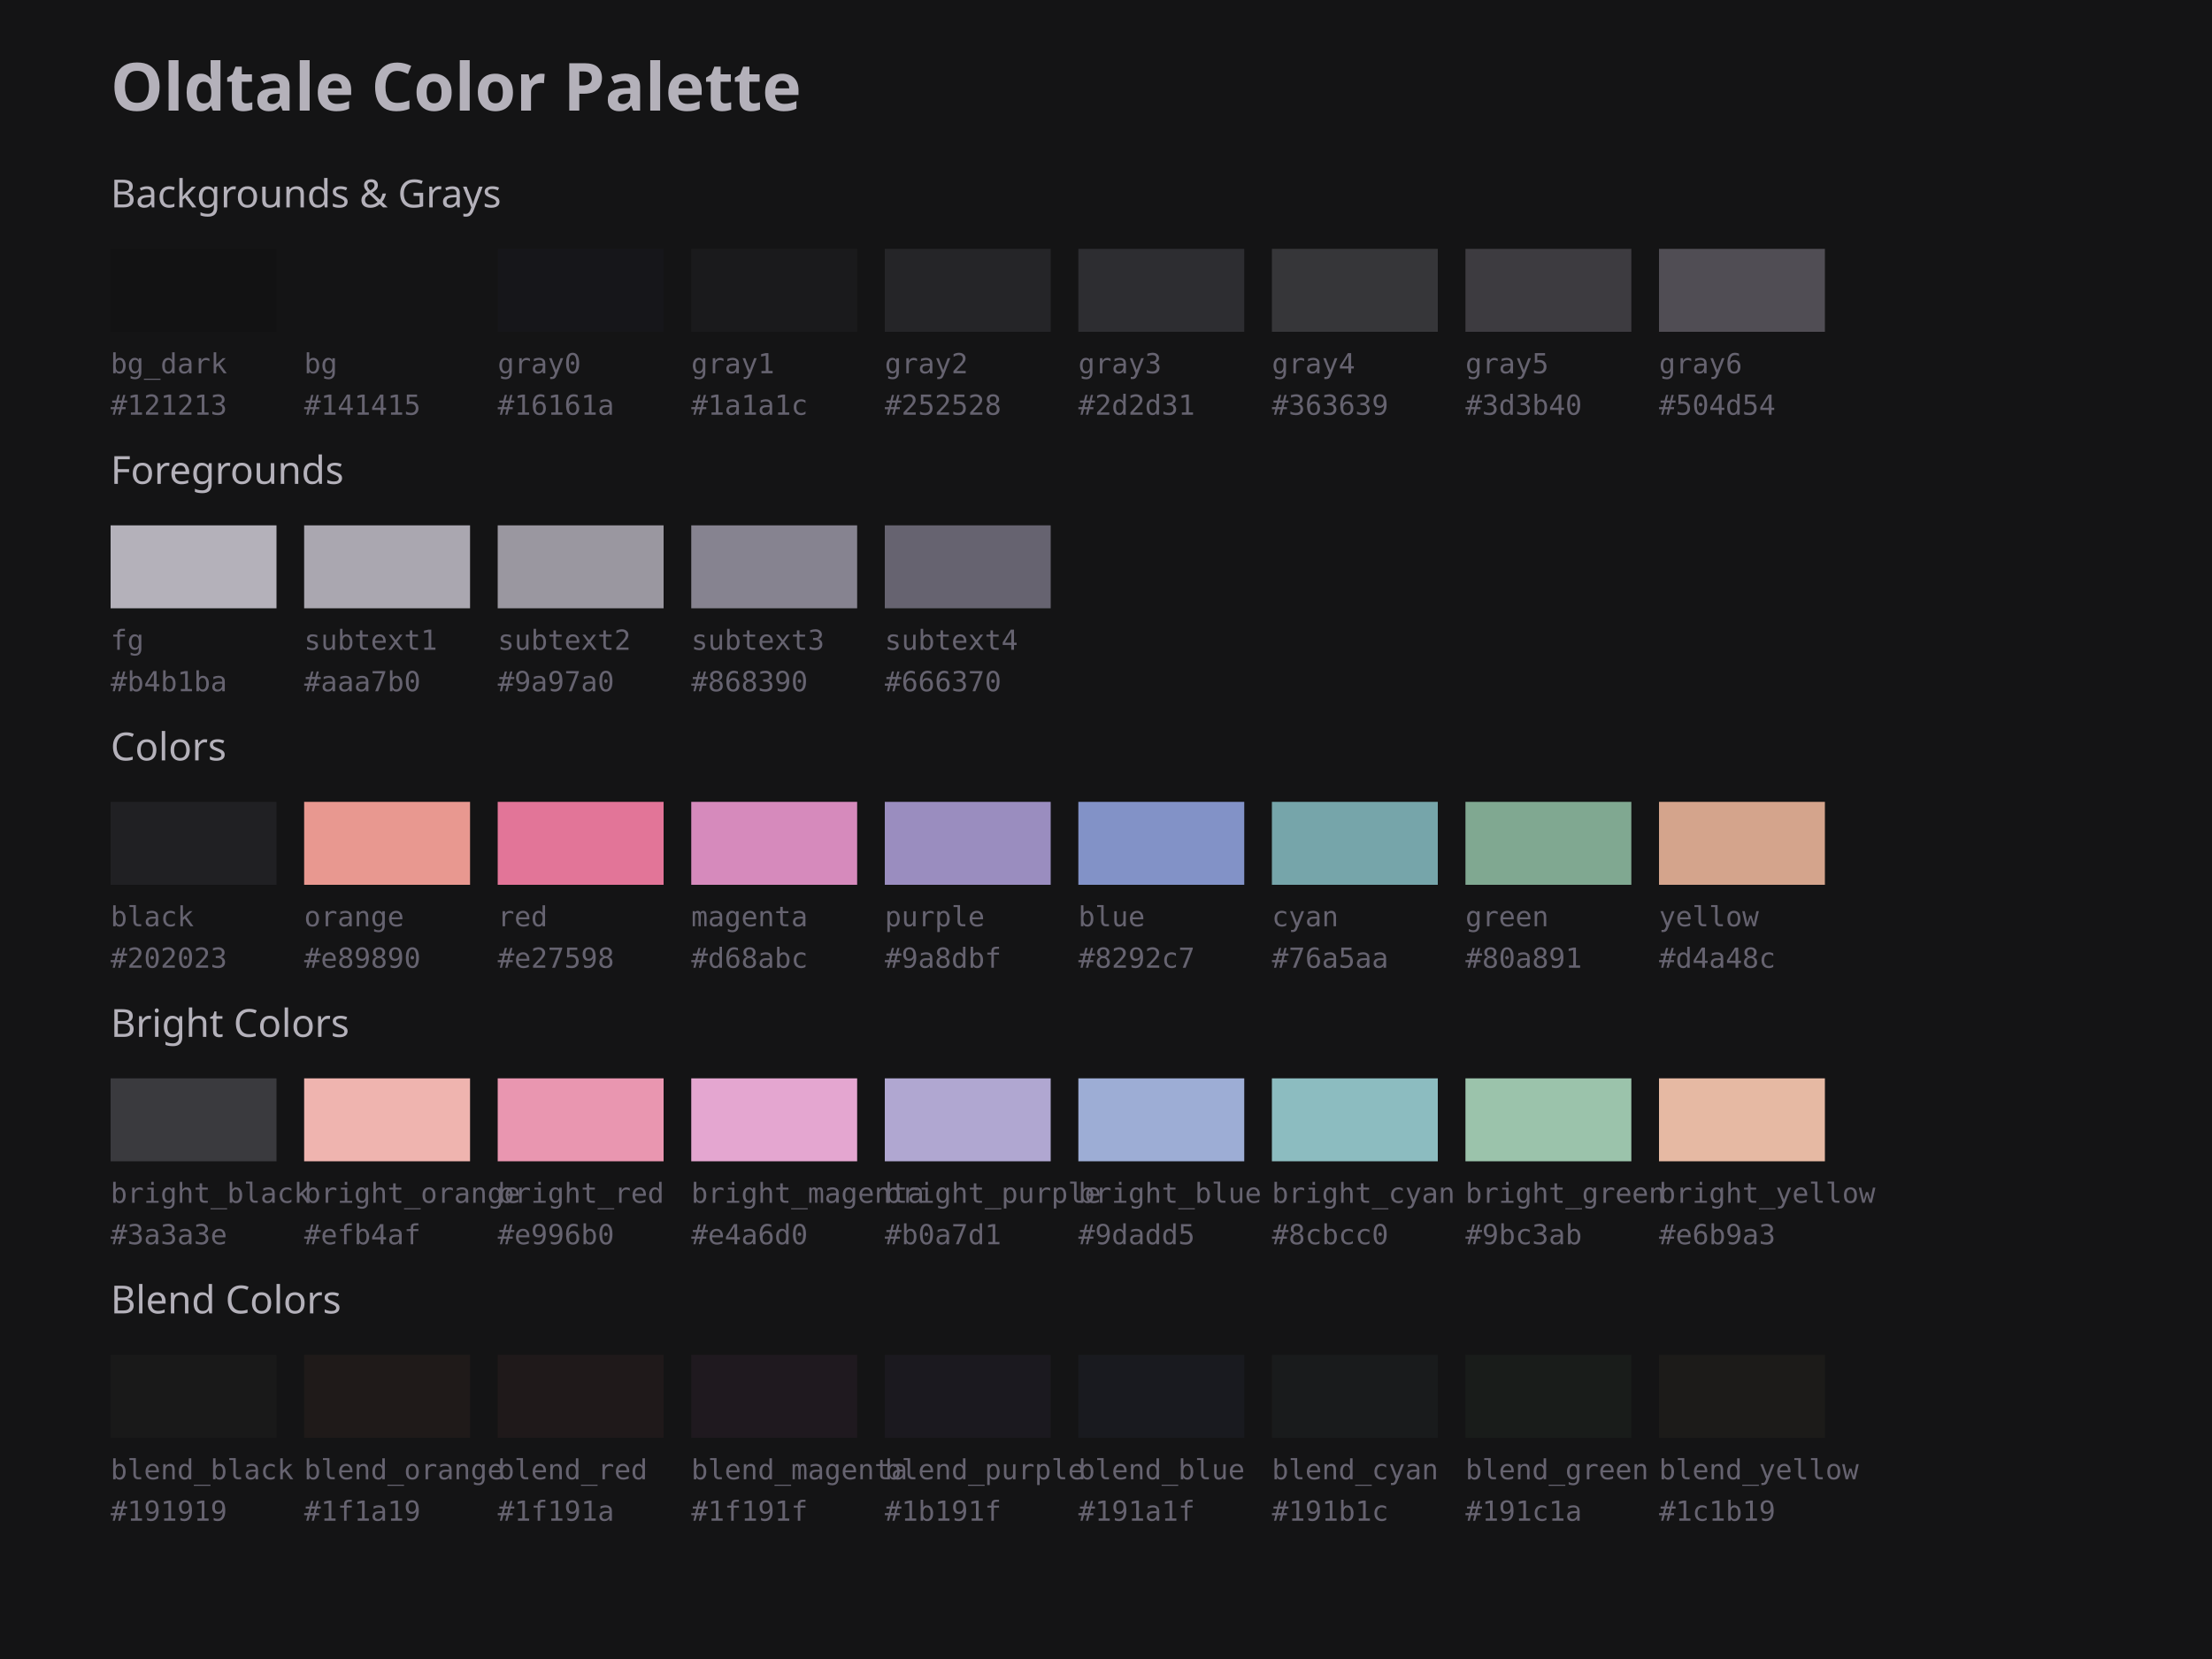
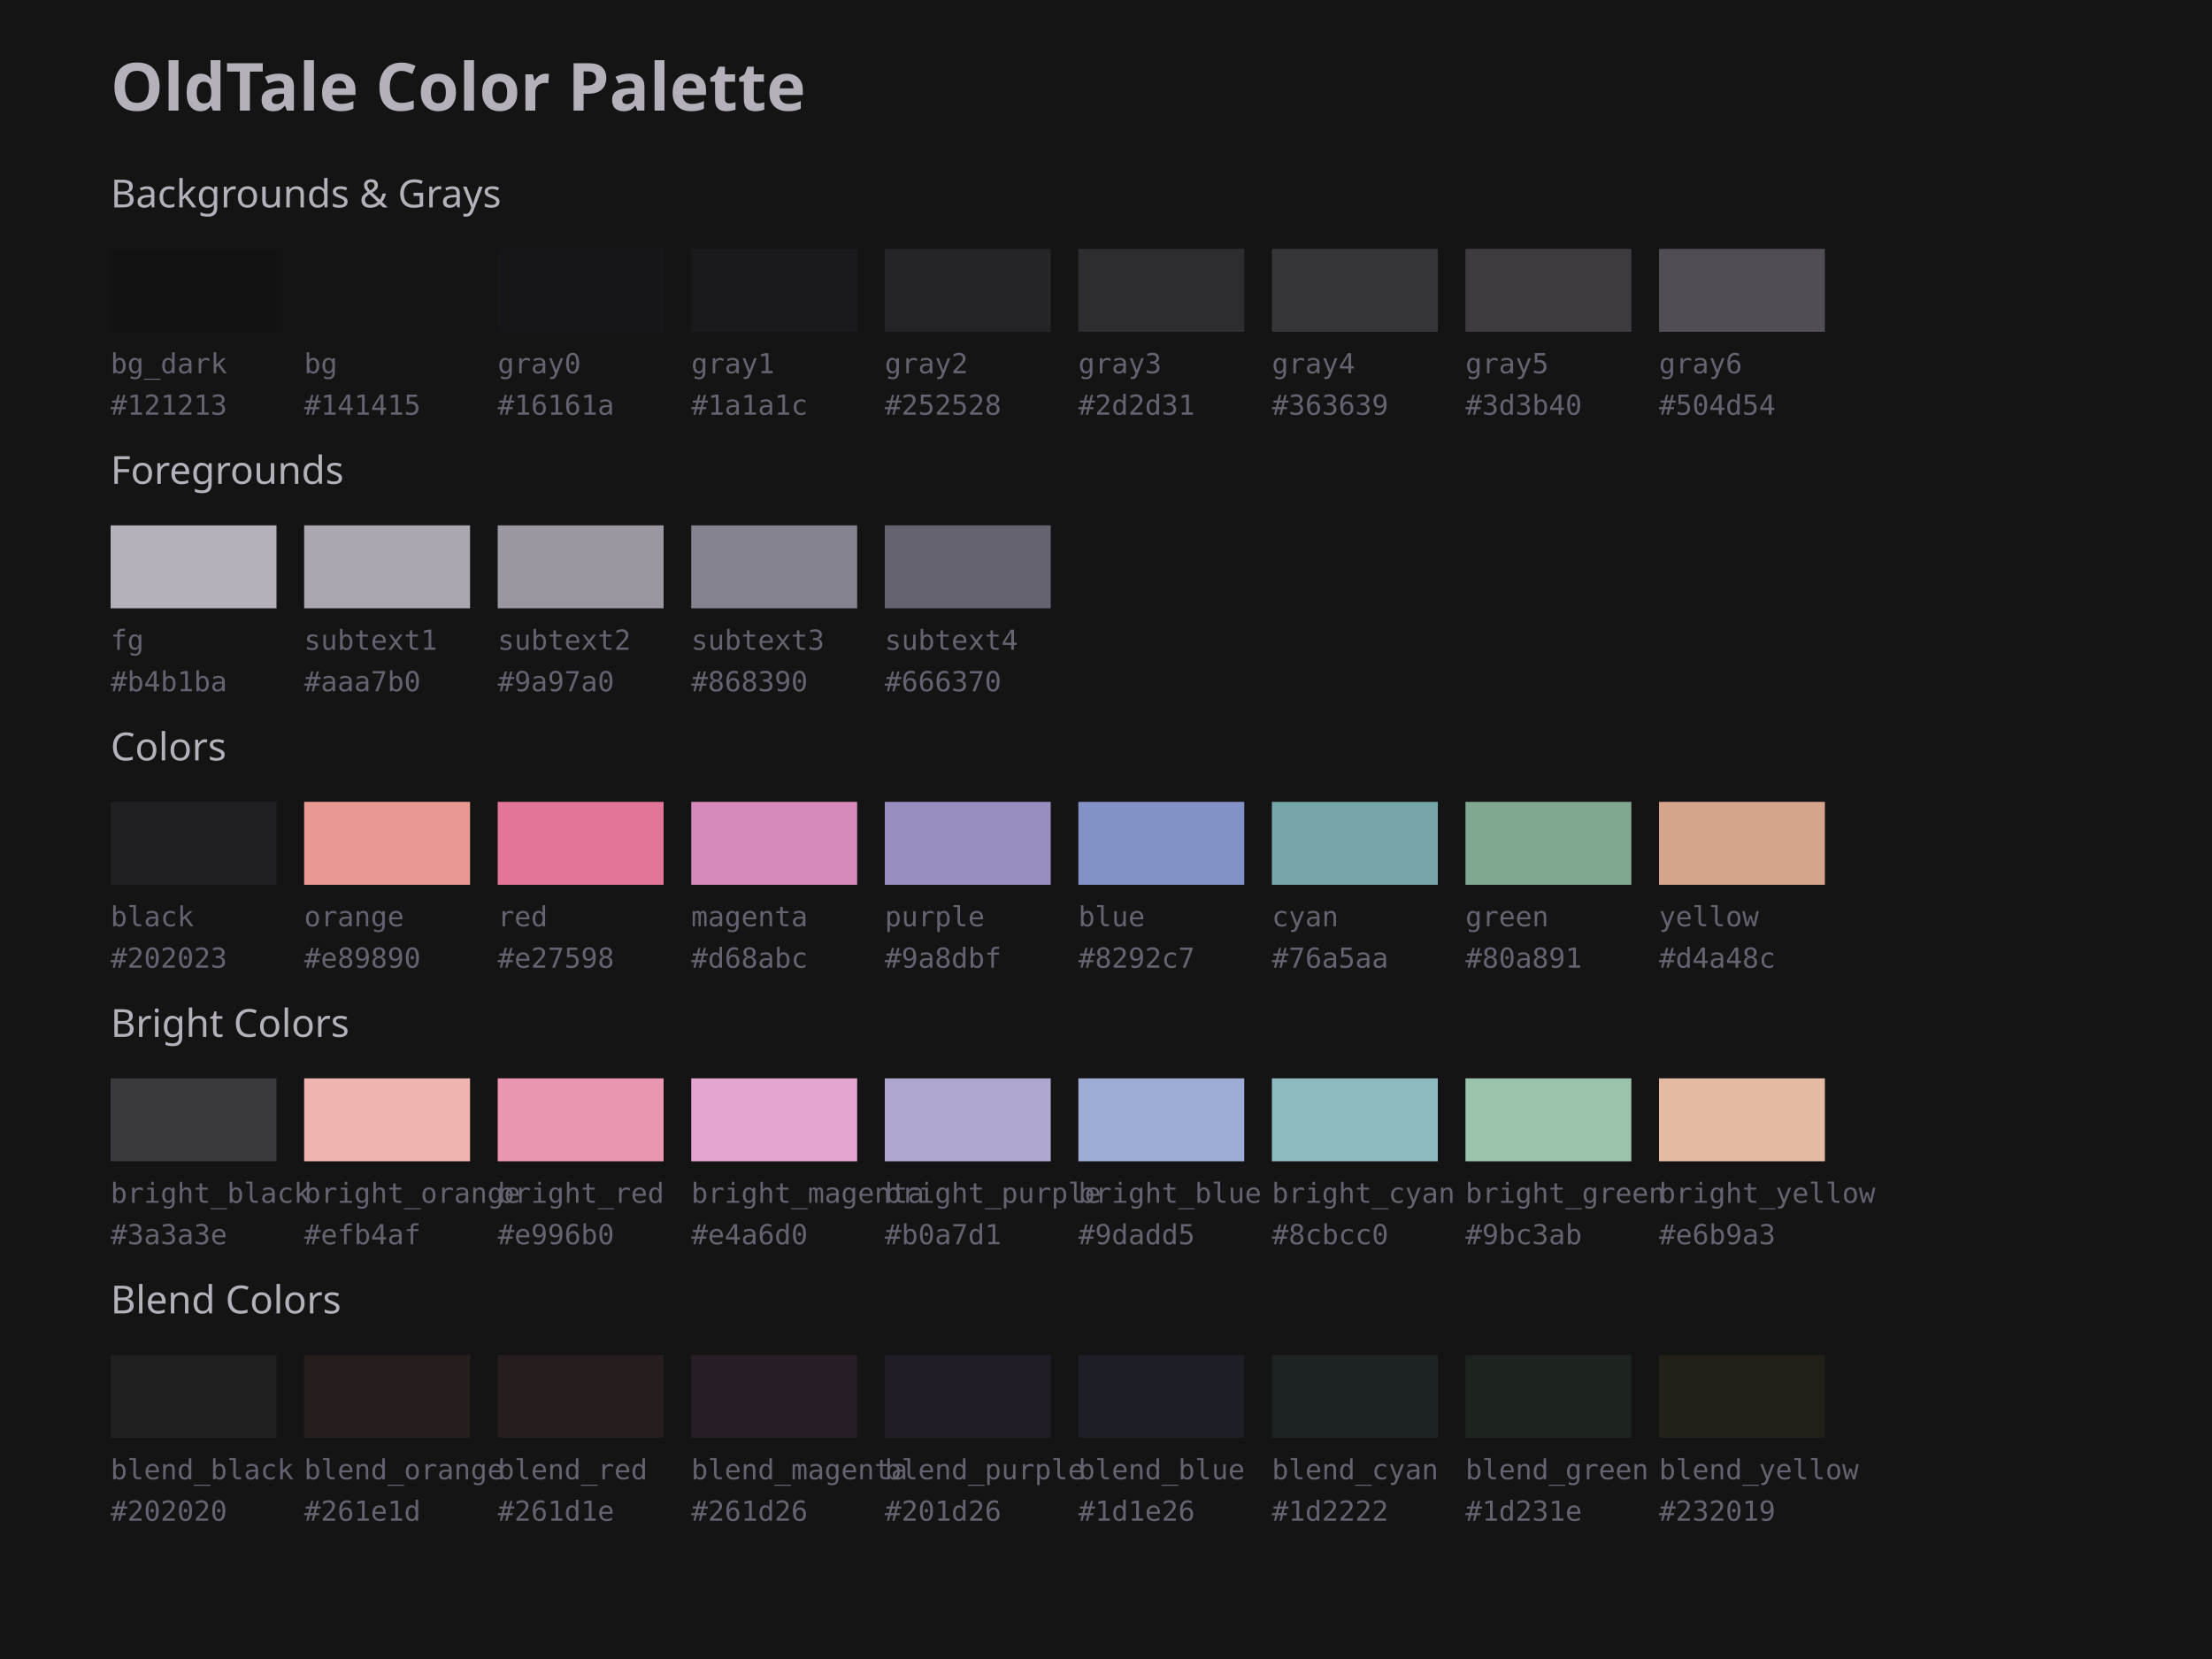
<svg xmlns="http://www.w3.org/2000/svg" viewBox="0 0 800 600">
  <rect width="800" height="600" fill="#141415" />
-   <text x="40" y="40" fill="#b4b1ba" font-family="sans-serif" font-size="24" font-weight="bold">Oldtale Color Palette</text>
+   <text x="40" y="40" fill="#b4b1ba" font-family="sans-serif" font-size="24" font-weight="bold">OldTale Color Palette</text>
  <g transform="translate(40, 80)">
    <text x="0" y="-5" fill="#b4b1ba" font-family="sans-serif" font-size="14">Backgrounds &amp; Grays</text>
    <rect x="0" y="10" width="60" height="30" fill="#121213" />
    <rect x="70" y="10" width="60" height="30" fill="#141415" />
    <rect x="140" y="10" width="60" height="30" fill="#16161a" />
    <rect x="210" y="10" width="60" height="30" fill="#1a1a1c" />
    <rect x="280" y="10" width="60" height="30" fill="#252528" />
    <rect x="350" y="10" width="60" height="30" fill="#2d2d31" />
    <rect x="420" y="10" width="60" height="30" fill="#363639" />
    <rect x="490" y="10" width="60" height="30" fill="#3d3b40" />
    <rect x="560" y="10" width="60" height="30" fill="#504d54" />
    <text x="0" y="55" fill="#666370" font-family="monospace" font-size="10">bg_dark</text>
    <text x="70" y="55" fill="#666370" font-family="monospace" font-size="10">bg</text>
    <text x="140" y="55" fill="#666370" font-family="monospace" font-size="10">gray0</text>
    <text x="210" y="55" fill="#666370" font-family="monospace" font-size="10">gray1</text>
    <text x="280" y="55" fill="#666370" font-family="monospace" font-size="10">gray2</text>
    <text x="350" y="55" fill="#666370" font-family="monospace" font-size="10">gray3</text>
    <text x="420" y="55" fill="#666370" font-family="monospace" font-size="10">gray4</text>
    <text x="490" y="55" fill="#666370" font-family="monospace" font-size="10">gray5</text>
    <text x="560" y="55" fill="#666370" font-family="monospace" font-size="10">gray6</text>
    <text x="0" y="70" fill="#666370" font-family="monospace" font-size="10">#121213</text>
    <text x="70" y="70" fill="#666370" font-family="monospace" font-size="10">#141415</text>
    <text x="140" y="70" fill="#666370" font-family="monospace" font-size="10">#16161a</text>
    <text x="210" y="70" fill="#666370" font-family="monospace" font-size="10">#1a1a1c</text>
    <text x="280" y="70" fill="#666370" font-family="monospace" font-size="10">#252528</text>
    <text x="350" y="70" fill="#666370" font-family="monospace" font-size="10">#2d2d31</text>
    <text x="420" y="70" fill="#666370" font-family="monospace" font-size="10">#363639</text>
    <text x="490" y="70" fill="#666370" font-family="monospace" font-size="10">#3d3b40</text>
    <text x="560" y="70" fill="#666370" font-family="monospace" font-size="10">#504d54</text>
  </g>
  <g transform="translate(40, 180)">
    <text x="0" y="-5" fill="#b4b1ba" font-family="sans-serif" font-size="14">Foregrounds</text>
    <rect x="0" y="10" width="60" height="30" fill="#b4b1ba" />
    <rect x="70" y="10" width="60" height="30" fill="#aaa7b0" />
    <rect x="140" y="10" width="60" height="30" fill="#9a97a0" />
    <rect x="210" y="10" width="60" height="30" fill="#868390" />
    <rect x="280" y="10" width="60" height="30" fill="#666370" />
    <text x="0" y="55" fill="#666370" font-family="monospace" font-size="10">fg</text>
    <text x="70" y="55" fill="#666370" font-family="monospace" font-size="10">subtext1</text>
    <text x="140" y="55" fill="#666370" font-family="monospace" font-size="10">subtext2</text>
    <text x="210" y="55" fill="#666370" font-family="monospace" font-size="10">subtext3</text>
    <text x="280" y="55" fill="#666370" font-family="monospace" font-size="10">subtext4</text>
    <text x="0" y="70" fill="#666370" font-family="monospace" font-size="10">#b4b1ba</text>
    <text x="70" y="70" fill="#666370" font-family="monospace" font-size="10">#aaa7b0</text>
    <text x="140" y="70" fill="#666370" font-family="monospace" font-size="10">#9a97a0</text>
    <text x="210" y="70" fill="#666370" font-family="monospace" font-size="10">#868390</text>
    <text x="280" y="70" fill="#666370" font-family="monospace" font-size="10">#666370</text>
  </g>
  <g transform="translate(40, 280)">
    <text x="0" y="-5" fill="#b4b1ba" font-family="sans-serif" font-size="14">Colors</text>
    <rect x="0" y="10" width="60" height="30" fill="#202023" />
    <rect x="70" y="10" width="60" height="30" fill="#e89890" />
    <rect x="140" y="10" width="60" height="30" fill="#e27598" />
    <rect x="210" y="10" width="60" height="30" fill="#d68abc" />
    <rect x="280" y="10" width="60" height="30" fill="#9a8dbf" />
    <rect x="350" y="10" width="60" height="30" fill="#8292c7" />
    <rect x="420" y="10" width="60" height="30" fill="#76a5aa" />
    <rect x="490" y="10" width="60" height="30" fill="#80a891" />
    <rect x="560" y="10" width="60" height="30" fill="#d4a48c" />
    <text x="0" y="55" fill="#666370" font-family="monospace" font-size="10">black</text>
    <text x="70" y="55" fill="#666370" font-family="monospace" font-size="10">orange</text>
    <text x="140" y="55" fill="#666370" font-family="monospace" font-size="10">red</text>
    <text x="210" y="55" fill="#666370" font-family="monospace" font-size="10">magenta</text>
    <text x="280" y="55" fill="#666370" font-family="monospace" font-size="10">purple</text>
    <text x="350" y="55" fill="#666370" font-family="monospace" font-size="10">blue</text>
    <text x="420" y="55" fill="#666370" font-family="monospace" font-size="10">cyan</text>
    <text x="490" y="55" fill="#666370" font-family="monospace" font-size="10">green</text>
    <text x="560" y="55" fill="#666370" font-family="monospace" font-size="10">yellow</text>
    <text x="0" y="70" fill="#666370" font-family="monospace" font-size="10">#202023</text>
    <text x="70" y="70" fill="#666370" font-family="monospace" font-size="10">#e89890</text>
    <text x="140" y="70" fill="#666370" font-family="monospace" font-size="10">#e27598</text>
    <text x="210" y="70" fill="#666370" font-family="monospace" font-size="10">#d68abc</text>
    <text x="280" y="70" fill="#666370" font-family="monospace" font-size="10">#9a8dbf</text>
    <text x="350" y="70" fill="#666370" font-family="monospace" font-size="10">#8292c7</text>
    <text x="420" y="70" fill="#666370" font-family="monospace" font-size="10">#76a5aa</text>
    <text x="490" y="70" fill="#666370" font-family="monospace" font-size="10">#80a891</text>
    <text x="560" y="70" fill="#666370" font-family="monospace" font-size="10">#d4a48c</text>
  </g>
  <g transform="translate(40, 380)">
    <text x="0" y="-5" fill="#b4b1ba" font-family="sans-serif" font-size="14">Bright Colors</text>
    <rect x="0" y="10" width="60" height="30" fill="#3a3a3e" />
    <rect x="70" y="10" width="60" height="30" fill="#efb4af" />
    <rect x="140" y="10" width="60" height="30" fill="#e996b0" />
    <rect x="210" y="10" width="60" height="30" fill="#e4a6d0" />
    <rect x="280" y="10" width="60" height="30" fill="#b0a7d1" />
    <rect x="350" y="10" width="60" height="30" fill="#9dadd5" />
    <rect x="420" y="10" width="60" height="30" fill="#8cbcc0" />
    <rect x="490" y="10" width="60" height="30" fill="#9bc3ab" />
    <rect x="560" y="10" width="60" height="30" fill="#e6b9a3" />
    <text x="0" y="55" fill="#666370" font-family="monospace" font-size="10">bright_black</text>
    <text x="70" y="55" fill="#666370" font-family="monospace" font-size="10">bright_orange</text>
    <text x="140" y="55" fill="#666370" font-family="monospace" font-size="10">bright_red</text>
    <text x="210" y="55" fill="#666370" font-family="monospace" font-size="10">bright_magenta</text>
    <text x="280" y="55" fill="#666370" font-family="monospace" font-size="10">bright_purple</text>
    <text x="350" y="55" fill="#666370" font-family="monospace" font-size="10">bright_blue</text>
    <text x="420" y="55" fill="#666370" font-family="monospace" font-size="10">bright_cyan</text>
    <text x="490" y="55" fill="#666370" font-family="monospace" font-size="10">bright_green</text>
    <text x="560" y="55" fill="#666370" font-family="monospace" font-size="10">bright_yellow</text>
    <text x="0" y="70" fill="#666370" font-family="monospace" font-size="10">#3a3a3e</text>
    <text x="70" y="70" fill="#666370" font-family="monospace" font-size="10">#efb4af</text>
    <text x="140" y="70" fill="#666370" font-family="monospace" font-size="10">#e996b0</text>
    <text x="210" y="70" fill="#666370" font-family="monospace" font-size="10">#e4a6d0</text>
    <text x="280" y="70" fill="#666370" font-family="monospace" font-size="10">#b0a7d1</text>
    <text x="350" y="70" fill="#666370" font-family="monospace" font-size="10">#9dadd5</text>
    <text x="420" y="70" fill="#666370" font-family="monospace" font-size="10">#8cbcc0</text>
    <text x="490" y="70" fill="#666370" font-family="monospace" font-size="10">#9bc3ab</text>
    <text x="560" y="70" fill="#666370" font-family="monospace" font-size="10">#e6b9a3</text>
  </g>
  <g transform="translate(40, 480)">
    <text x="0" y="-5" fill="#b4b1ba" font-family="sans-serif" font-size="14">Blend Colors</text>
-     <rect x="0" y="10" width="60" height="30" fill="#191919" />
-     <rect x="70" y="10" width="60" height="30" fill="#1f1a19" />
-     <rect x="140" y="10" width="60" height="30" fill="#1f191a" />
-     <rect x="210" y="10" width="60" height="30" fill="#1f191f" />
-     <rect x="280" y="10" width="60" height="30" fill="#1b191f" />
-     <rect x="350" y="10" width="60" height="30" fill="#191a1f" />
-     <rect x="420" y="10" width="60" height="30" fill="#191b1c" />
-     <rect x="490" y="10" width="60" height="30" fill="#191c1a" />
-     <rect x="560" y="10" width="60" height="30" fill="#1c1b19" />
+     <rect x="0" y="10" width="60" height="30" fill="#202020" />
+     <rect x="70" y="10" width="60" height="30" fill="#261e1d" />
+     <rect x="140" y="10" width="60" height="30" fill="#261d1e" />
+     <rect x="210" y="10" width="60" height="30" fill="#261d26" />
+     <rect x="280" y="10" width="60" height="30" fill="#201d26" />
+     <rect x="350" y="10" width="60" height="30" fill="#1d1e26" />
+     <rect x="420" y="10" width="60" height="30" fill="#1d2222" />
+     <rect x="490" y="10" width="60" height="30" fill="#1d231e" />
+     <rect x="560" y="10" width="60" height="30" fill="#232019" />
    <text x="0" y="55" fill="#666370" font-family="monospace" font-size="10">blend_black</text>
    <text x="70" y="55" fill="#666370" font-family="monospace" font-size="10">blend_orange</text>
    <text x="140" y="55" fill="#666370" font-family="monospace" font-size="10">blend_red</text>
    <text x="210" y="55" fill="#666370" font-family="monospace" font-size="10">blend_magenta</text>
    <text x="280" y="55" fill="#666370" font-family="monospace" font-size="10">blend_purple</text>
    <text x="350" y="55" fill="#666370" font-family="monospace" font-size="10">blend_blue</text>
    <text x="420" y="55" fill="#666370" font-family="monospace" font-size="10">blend_cyan</text>
    <text x="490" y="55" fill="#666370" font-family="monospace" font-size="10">blend_green</text>
    <text x="560" y="55" fill="#666370" font-family="monospace" font-size="10">blend_yellow</text>
-     <text x="0" y="70" fill="#666370" font-family="monospace" font-size="10">#191919</text>
-     <text x="70" y="70" fill="#666370" font-family="monospace" font-size="10">#1f1a19</text>
-     <text x="140" y="70" fill="#666370" font-family="monospace" font-size="10">#1f191a</text>
-     <text x="210" y="70" fill="#666370" font-family="monospace" font-size="10">#1f191f</text>
-     <text x="280" y="70" fill="#666370" font-family="monospace" font-size="10">#1b191f</text>
-     <text x="350" y="70" fill="#666370" font-family="monospace" font-size="10">#191a1f</text>
-     <text x="420" y="70" fill="#666370" font-family="monospace" font-size="10">#191b1c</text>
-     <text x="490" y="70" fill="#666370" font-family="monospace" font-size="10">#191c1a</text>
-     <text x="560" y="70" fill="#666370" font-family="monospace" font-size="10">#1c1b19</text>
+     <text x="0" y="70" fill="#666370" font-family="monospace" font-size="10">#202020</text>
+     <text x="70" y="70" fill="#666370" font-family="monospace" font-size="10">#261e1d</text>
+     <text x="140" y="70" fill="#666370" font-family="monospace" font-size="10">#261d1e</text>
+     <text x="210" y="70" fill="#666370" font-family="monospace" font-size="10">#261d26</text>
+     <text x="280" y="70" fill="#666370" font-family="monospace" font-size="10">#201d26</text>
+     <text x="350" y="70" fill="#666370" font-family="monospace" font-size="10">#1d1e26</text>
+     <text x="420" y="70" fill="#666370" font-family="monospace" font-size="10">#1d2222</text>
+     <text x="490" y="70" fill="#666370" font-family="monospace" font-size="10">#1d231e</text>
+     <text x="560" y="70" fill="#666370" font-family="monospace" font-size="10">#232019</text>
  </g>
</svg>
